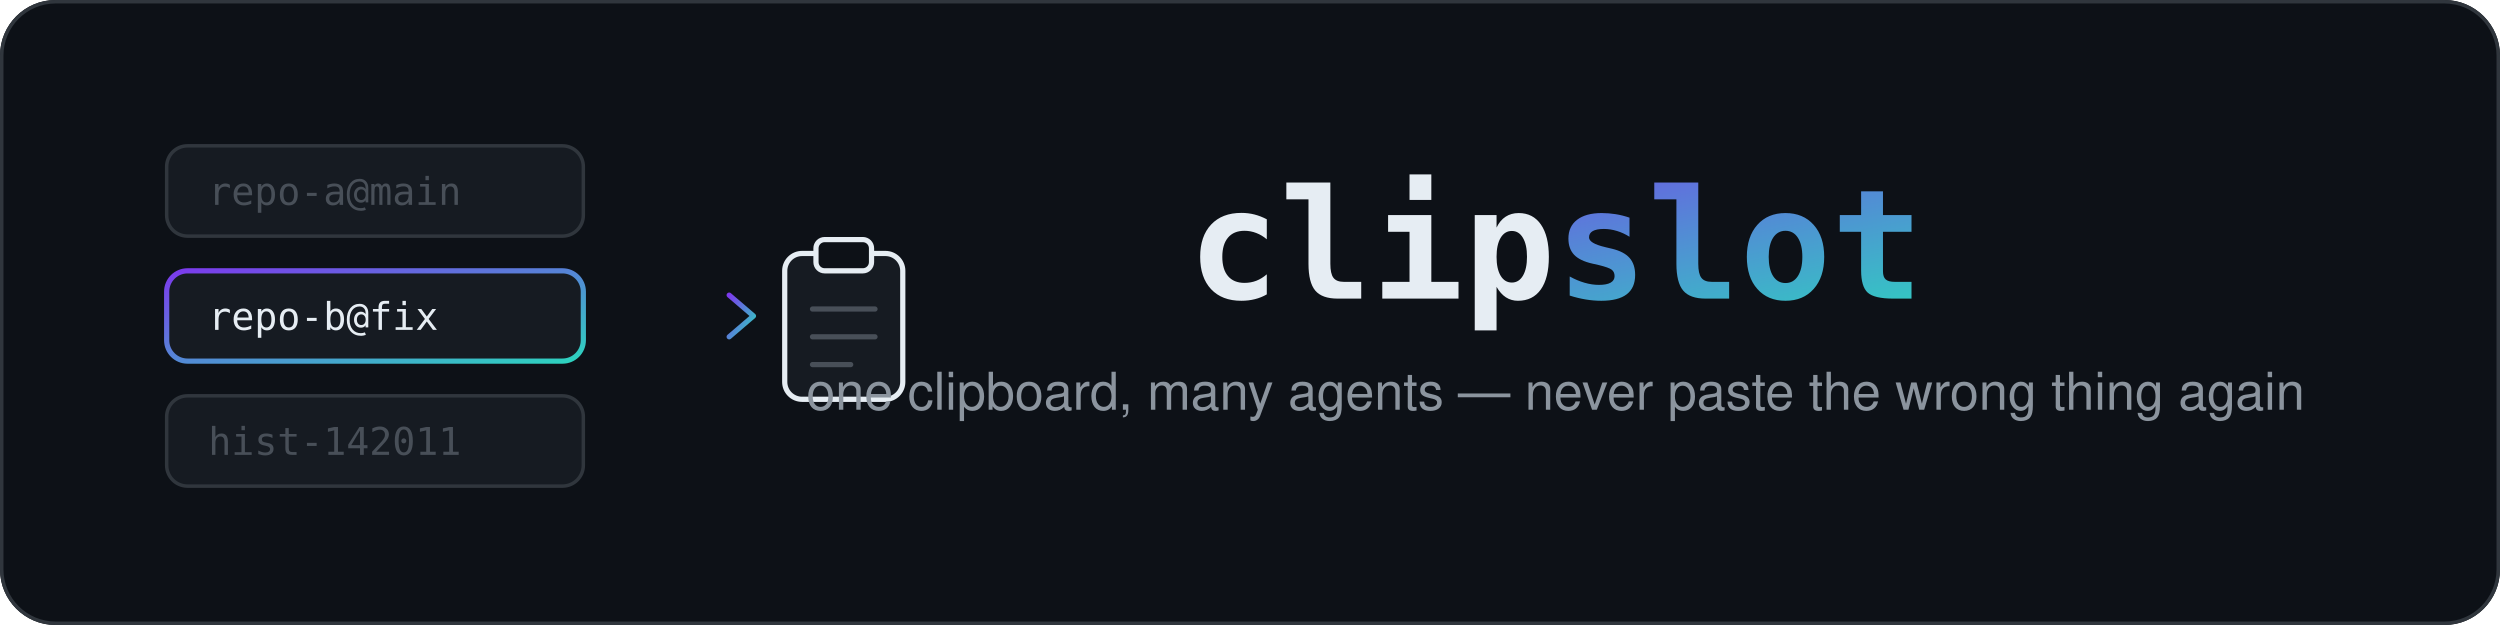
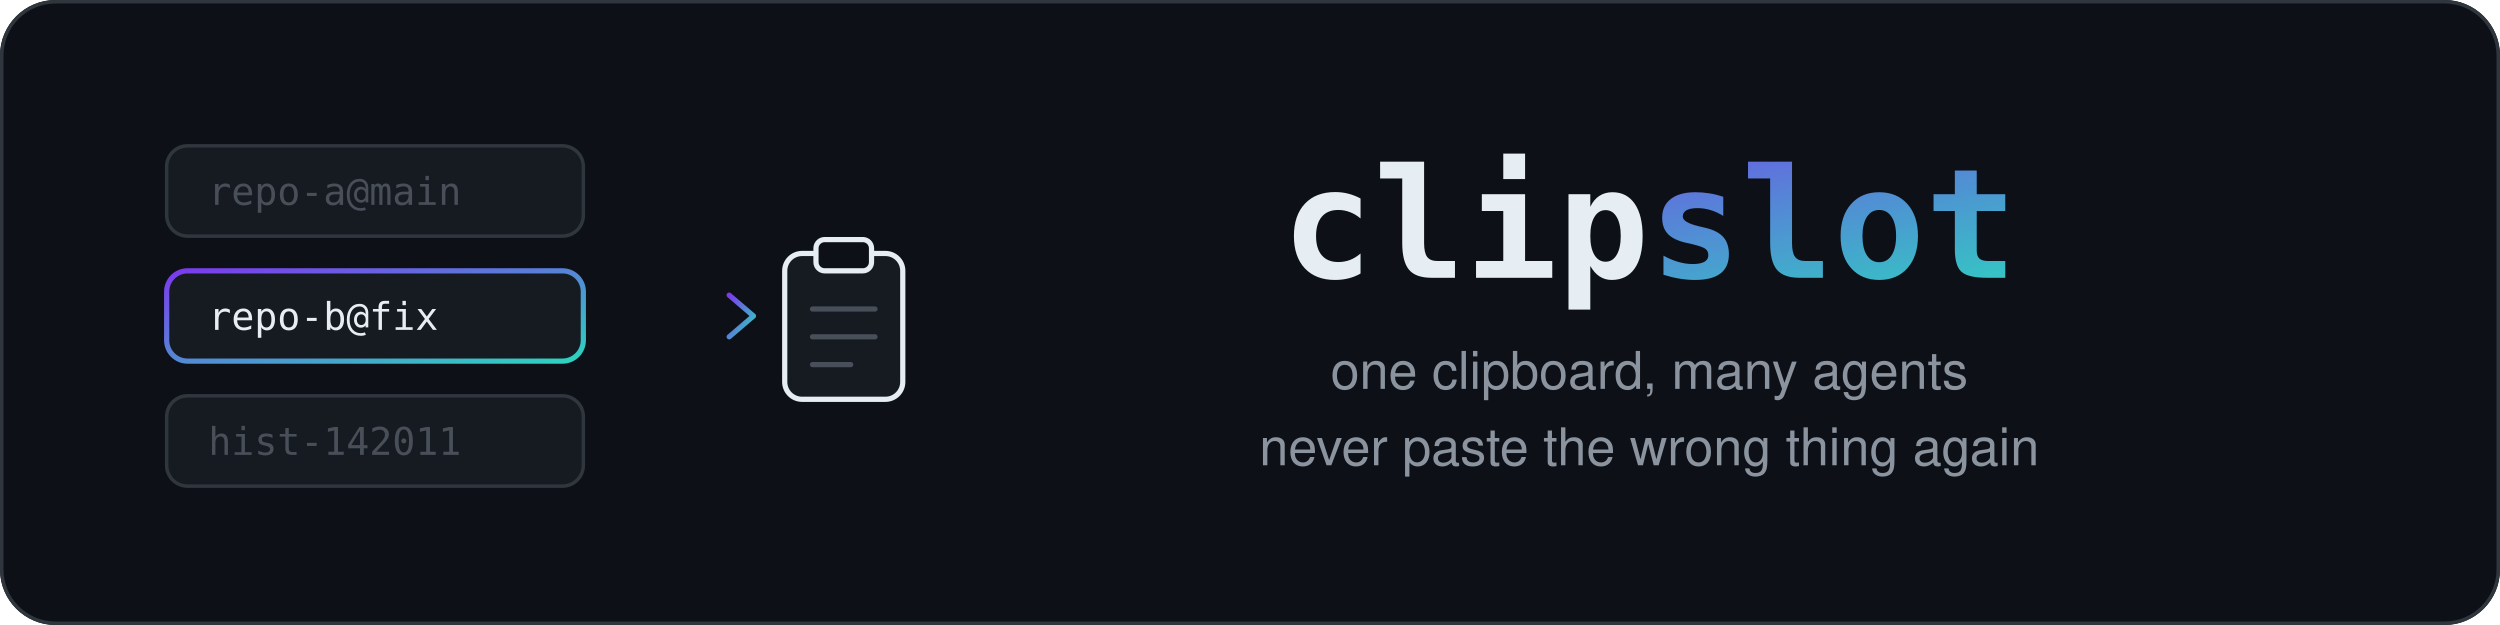
<svg xmlns="http://www.w3.org/2000/svg" width="720" height="180" viewBox="0 0 720 180" fill="none">
  <defs>
    <linearGradient id="accent" x1="0" y1="0" x2="1" y2="1">
      <stop offset="0%" stop-color="#7c3aed" />
      <stop offset="100%" stop-color="#2dd4bf" />
    </linearGradient>
  </defs>
  <rect width="720" height="180" rx="16" fill="#0d1117" />
  <rect x="0.5" y="0.5" width="719" height="179" rx="15.5" stroke="#30363d" />
  <g transform="translate(48, 42)">
    <rect x="0" y="0" width="120" height="26" rx="6" fill="#161b22" stroke="#30363d" />
    <rect x="0" y="36" width="120" height="26" rx="6" fill="#161b22" stroke="url(#accent)" stroke-width="1.5" />
    <rect x="0" y="72" width="120" height="26" rx="6" fill="#161b22" stroke="#30363d" />
    <text x="12" y="17" font-family="ui-monospace, SFMono-Regular, Menlo, monospace" font-size="11" fill="#484f58">repo-a@main</text>
    <text x="12" y="53" font-family="ui-monospace, SFMono-Regular, Menlo, monospace" font-size="11" fill="#e6edf3">repo-b@fix</text>
    <text x="12" y="89" font-family="ui-monospace, SFMono-Regular, Menlo, monospace" font-size="11" fill="#484f58">hist-142011</text>
    <path d="M 128 49 H 168" stroke="url(#accent)" stroke-width="1.5" stroke-linecap="round" />
    <path d="M 162 43 L 169 49 L 162 55" stroke="url(#accent)" stroke-width="1.5" stroke-linecap="round" stroke-linejoin="round" fill="none" />
    <g transform="translate(178, 27)">
      <rect x="0" y="4" width="34" height="42" rx="5" fill="#161b22" stroke="#e6edf3" stroke-width="1.5" />
      <rect x="9" y="0" width="16" height="9" rx="2.5" fill="#0d1117" stroke="#e6edf3" stroke-width="1.5" />
      <path d="M 8 20 H 26 M 8 28 H 26 M 8 36 H 19" stroke="#484f58" stroke-width="1.5" stroke-linecap="round" />
    </g>
  </g>
-   <text x="448" y="86" text-anchor="middle" font-family="ui-monospace, SFMono-Regular, Menlo, monospace" font-size="44" font-weight="600" fill="#e6edf3">clip<tspan fill="url(#accent)">slot</tspan>
+   <text x="475" y="80" text-anchor="middle" font-family="ui-monospace, SFMono-Regular, Menlo, monospace" font-size="44" font-weight="600" fill="#e6edf3">clip<tspan fill="url(#accent)">slot</tspan>
  </text>
-   <text x="448" y="118" text-anchor="middle" font-family="-apple-system, 'Segoe UI', Helvetica, Arial, sans-serif" font-size="15" fill="#8b949e">one clipboard, many agents — never paste the wrong thing again</text>
+   <text x="475" y="112" text-anchor="middle" font-family="-apple-system, 'Segoe UI', Helvetica, Arial, sans-serif" font-size="15" fill="#8b949e">one clipboard, many agents</text>
+   <text x="475" y="134" text-anchor="middle" font-family="-apple-system, 'Segoe UI', Helvetica, Arial, sans-serif" font-size="15" fill="#8b949e">never paste the wrong thing again</text>
</svg>
